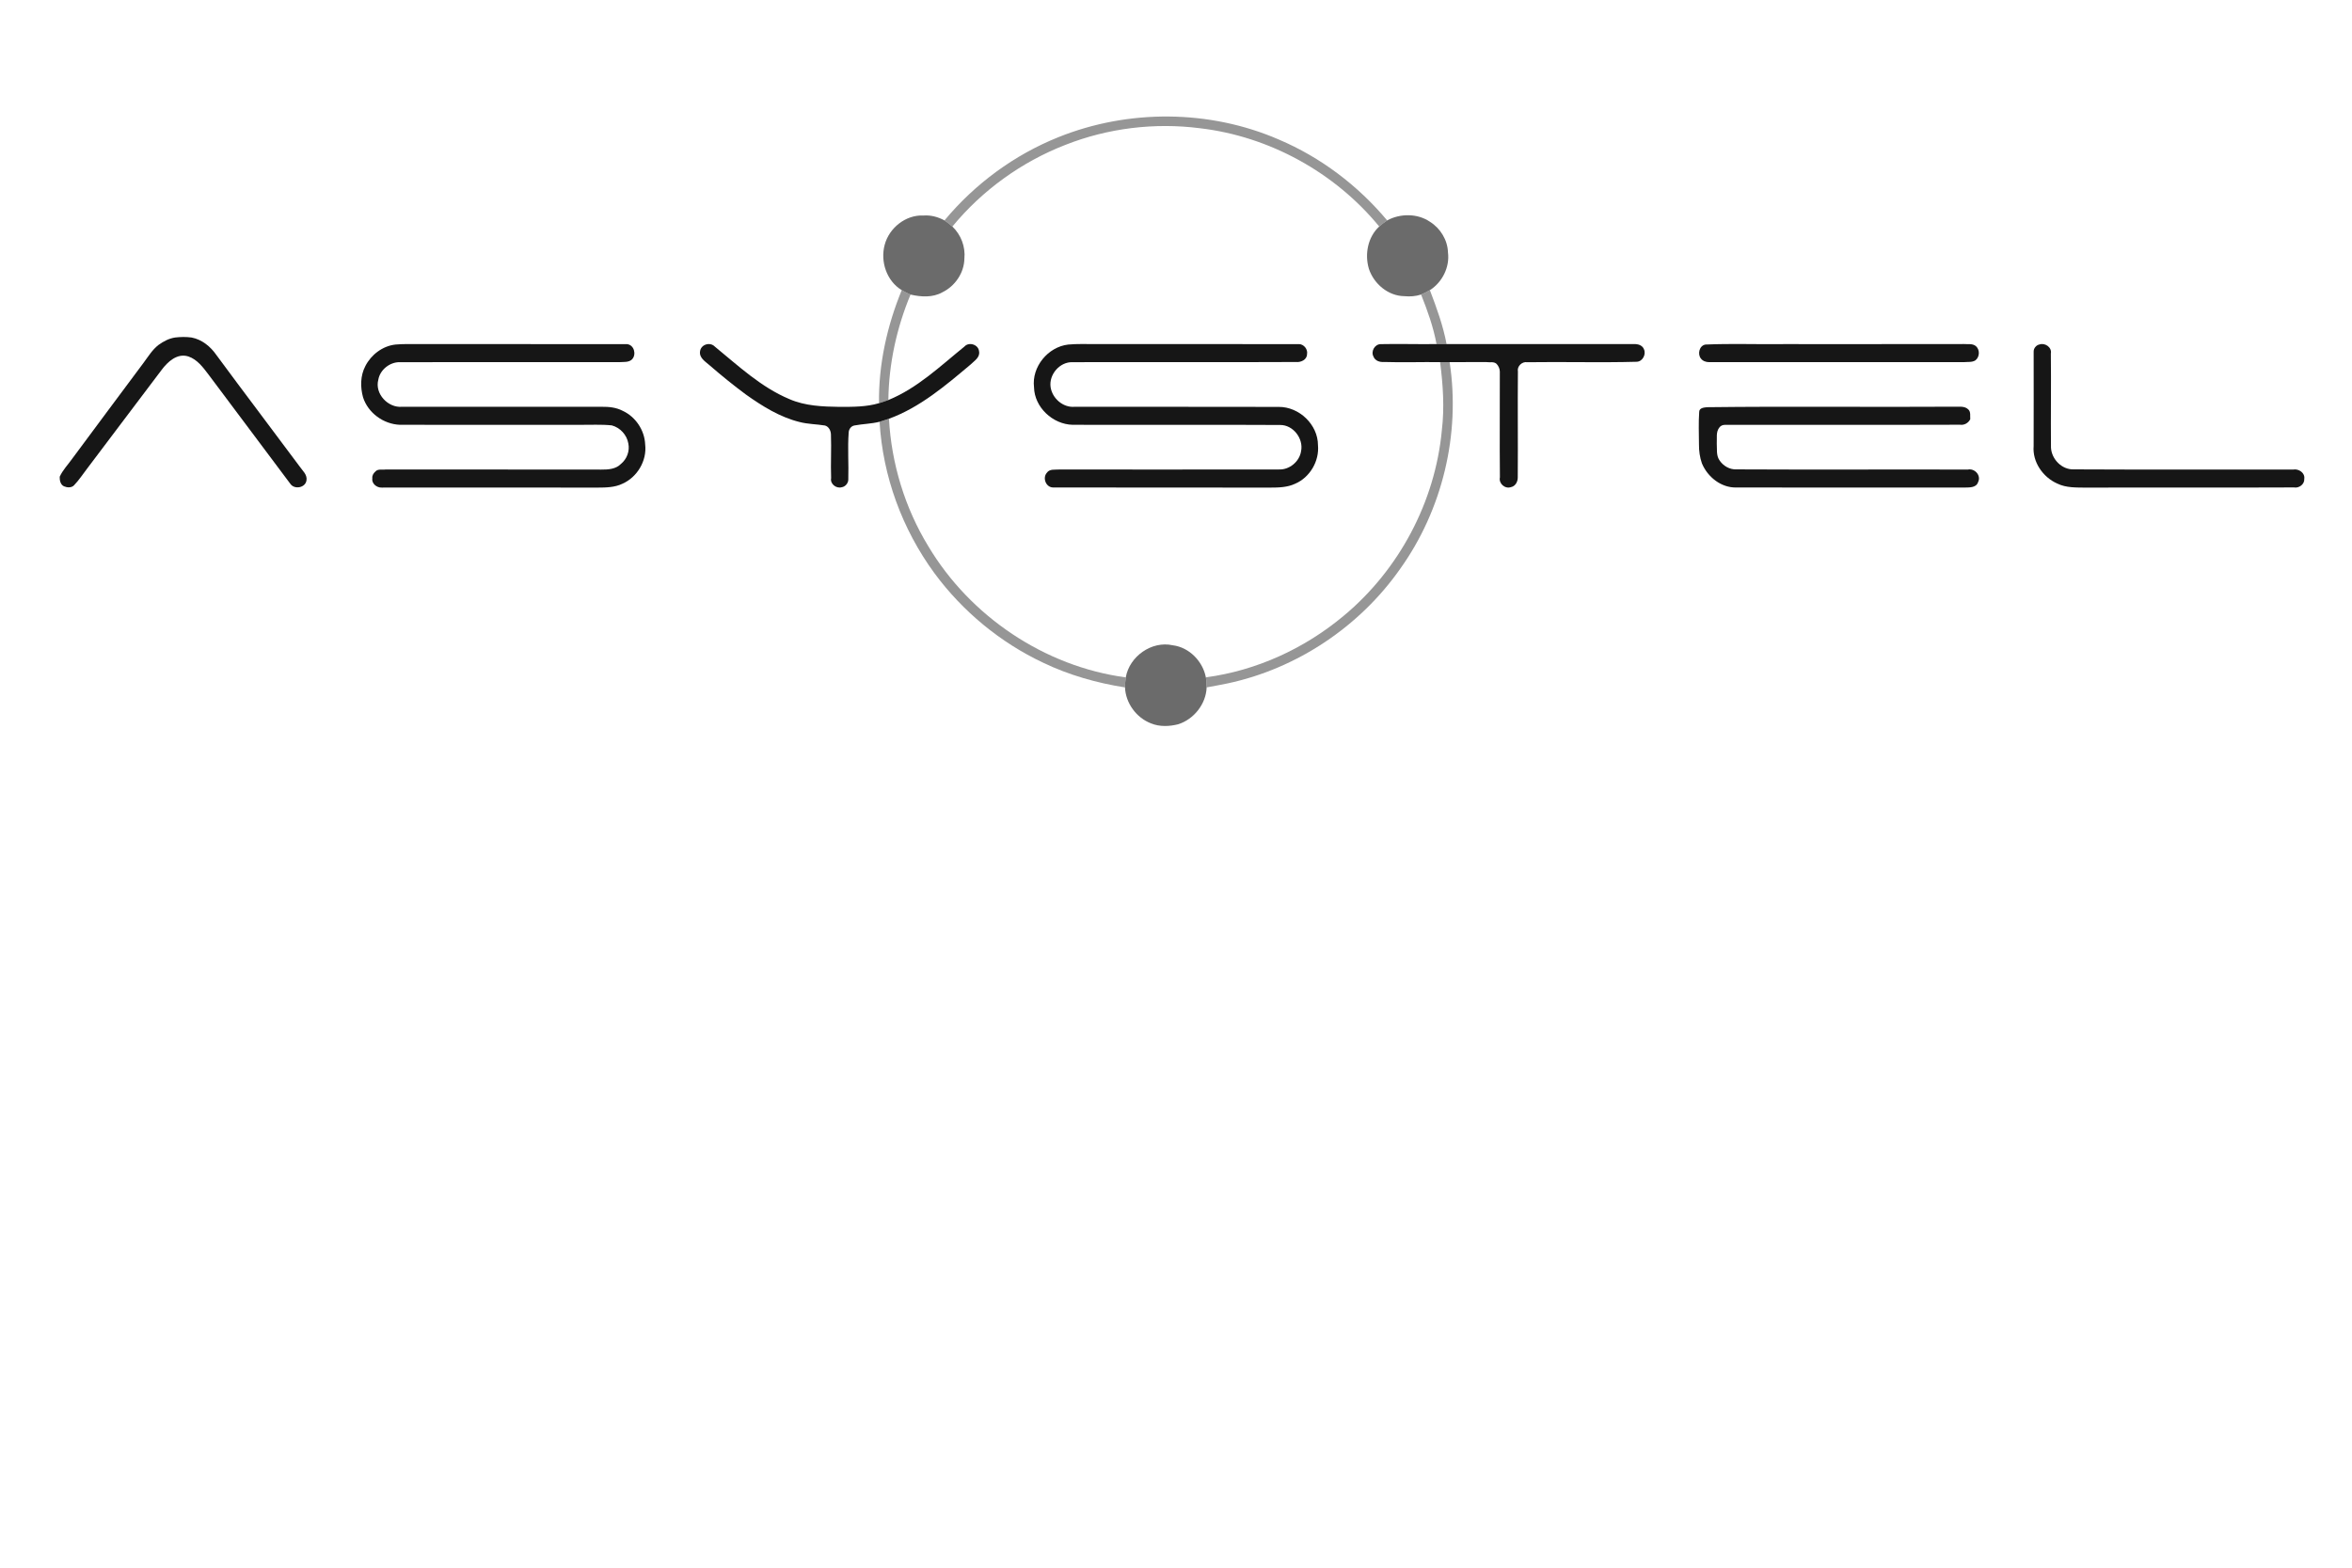
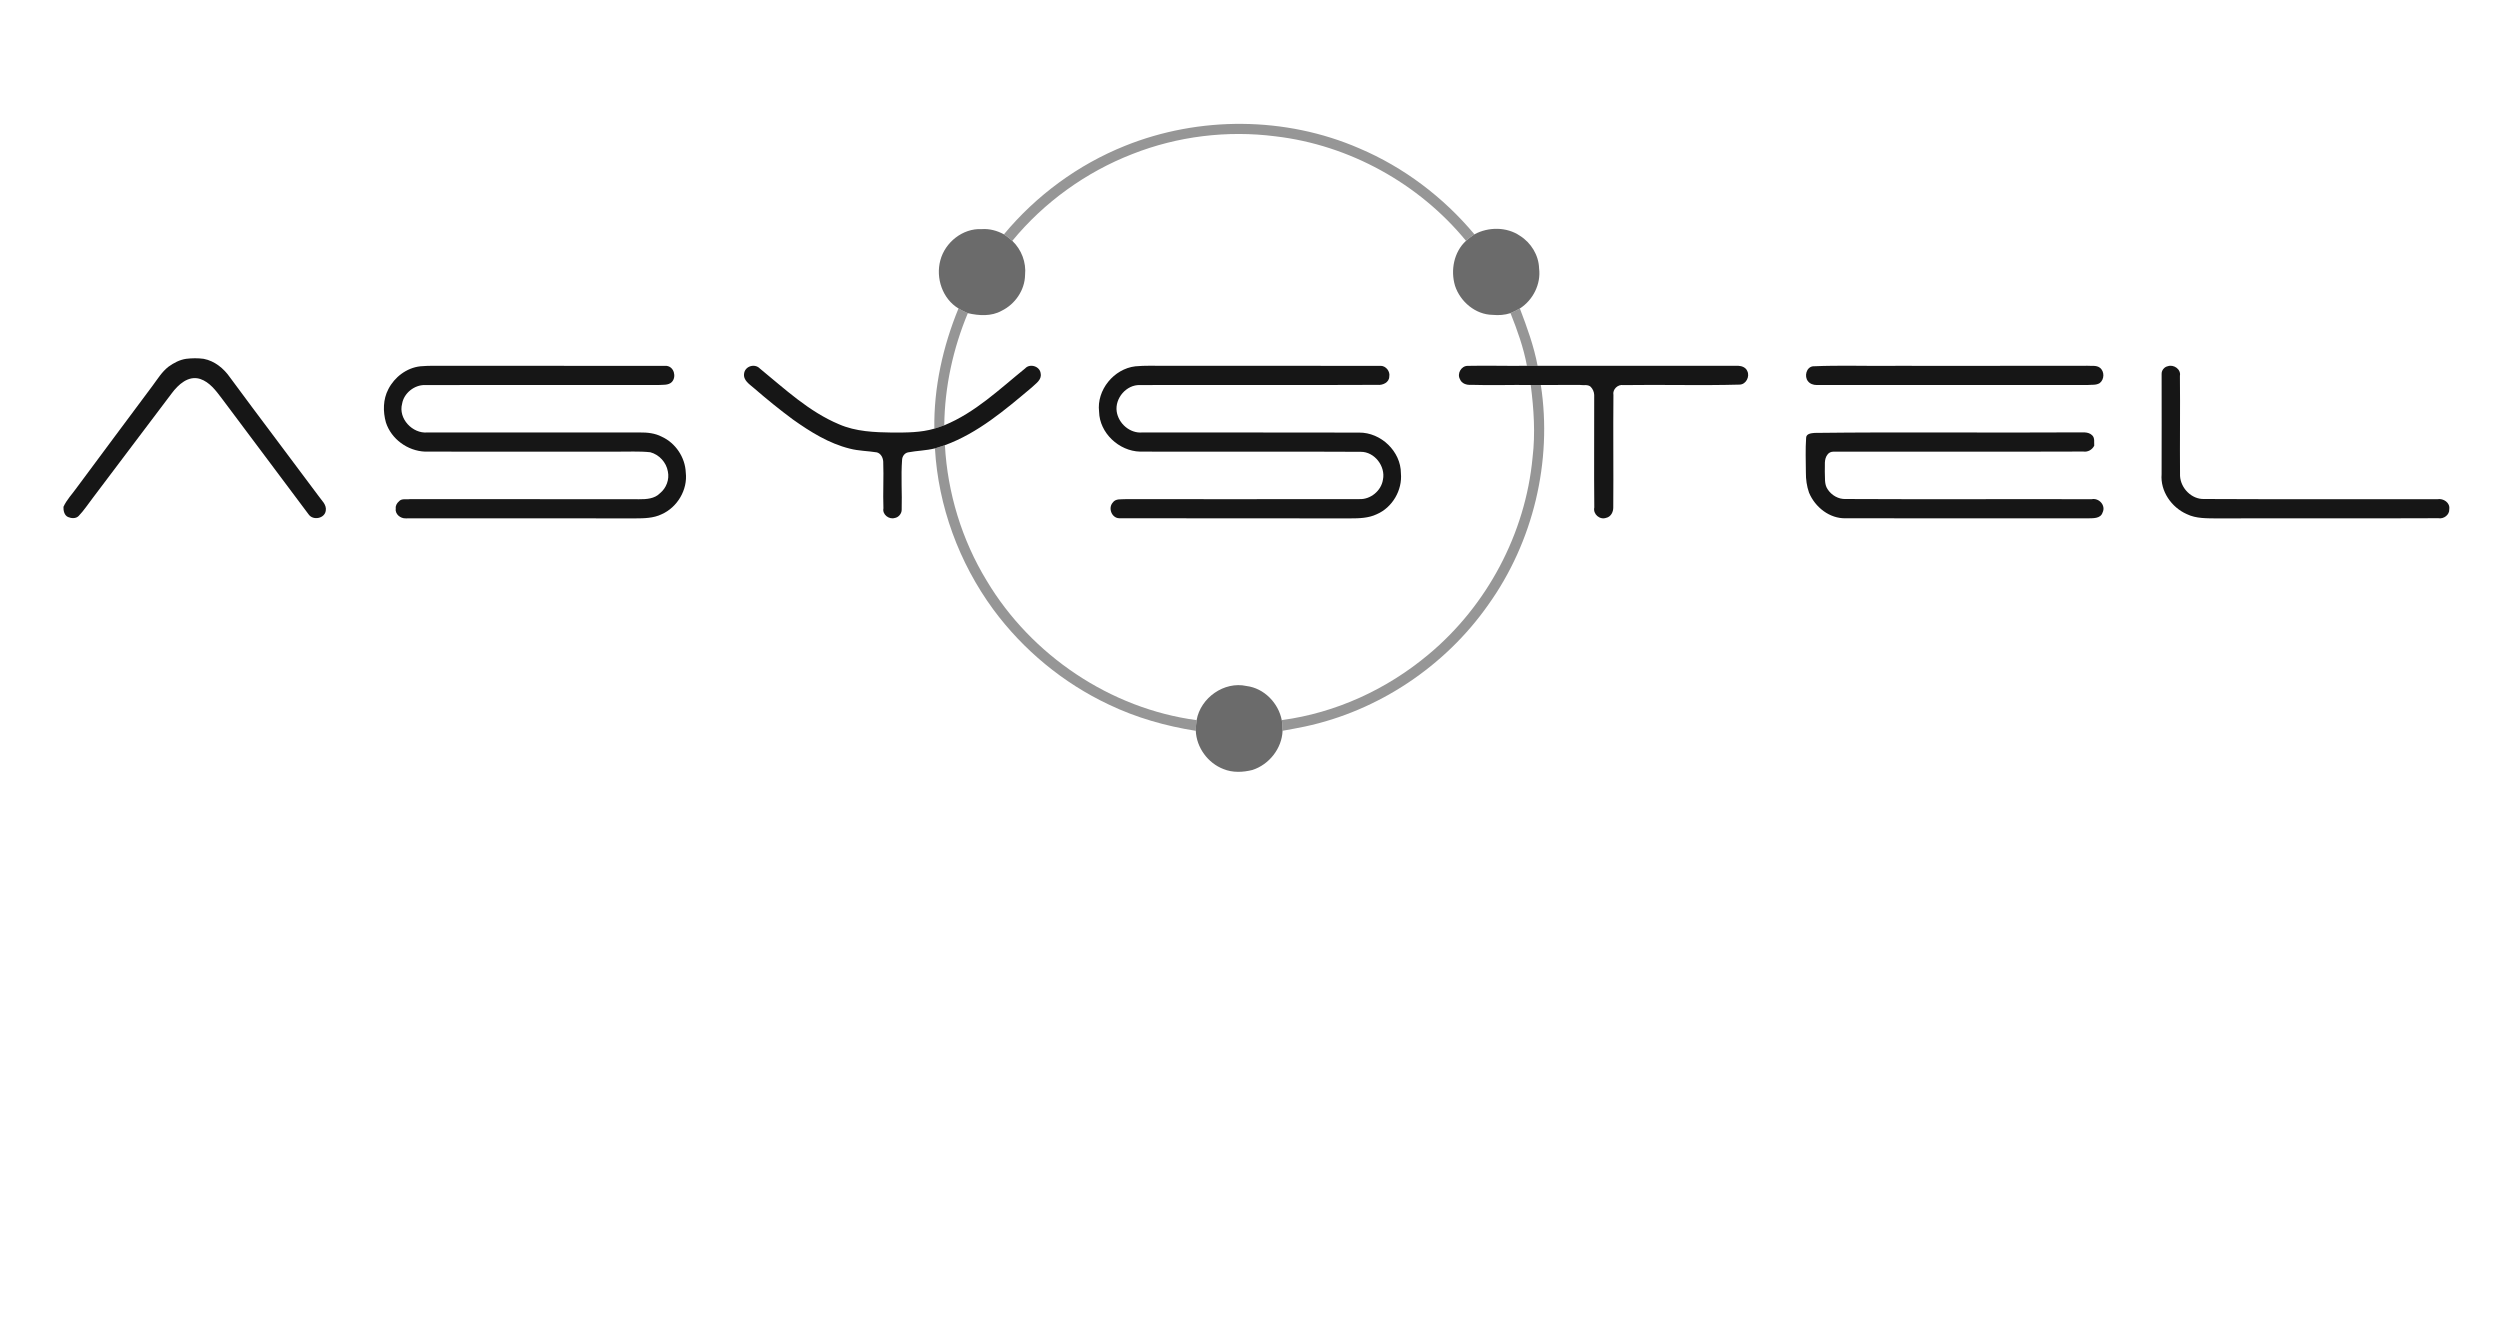
- <svg xmlns="http://www.w3.org/2000/svg" width="100%" height="100%" viewBox="0 0 3000 2000" version="1.1">
+ <svg xmlns="http://www.w3.org/2000/svg" width="100%" height="100%" viewBox="0 0 3000 1600" version="1.1">
  <style type="text/css">
    @-webkit-keyframes animate-svg-fill-1 {
    0% {
        fill: transparent;
    }

    100% {
        fill: rgb(150, 150, 150);
    }
    }

    @keyframes animate-svg-fill-1 {
    0% {
        fill: transparent;
    }

    100% {
        fill: rgb(150, 150, 150);
    }
    }

    .svg-elem-1 {
    -webkit-animation: animate-svg-fill-1 0.7s cubic-bezier(0.47, 0, 0.745, 0.715) 0.8s both;
            animation: animate-svg-fill-1 0.7s cubic-bezier(0.47, 0, 0.745, 0.715) 0.8s both;
    }

    @-webkit-keyframes animate-svg-fill-2 {
    0% {
        fill: transparent;
    }

    100% {
        fill: rgb(150, 150, 150);
    }
    }

    @keyframes animate-svg-fill-2 {
    0% {
        fill: transparent;
    }

    100% {
        fill: rgb(150, 150, 150);
    }
    }

    .svg-elem-2 {
    -webkit-animation: animate-svg-fill-2 0.7s cubic-bezier(0.47, 0, 0.745, 0.715) 0.9s both;
            animation: animate-svg-fill-2 0.7s cubic-bezier(0.47, 0, 0.745, 0.715) 0.9s both;
    }

    @-webkit-keyframes animate-svg-fill-3 {
    0% {
        fill: transparent;
    }

    100% {
        fill: rgb(150, 150, 150);
    }
    }

    @keyframes animate-svg-fill-3 {
    0% {
        fill: transparent;
    }

    100% {
        fill: rgb(150, 150, 150);
    }
    }

    .svg-elem-3 {
    -webkit-animation: animate-svg-fill-3 0.7s cubic-bezier(0.47, 0, 0.745, 0.715) 1s both;
            animation: animate-svg-fill-3 0.7s cubic-bezier(0.47, 0, 0.745, 0.715) 1s both;
    }

    @-webkit-keyframes animate-svg-fill-4 {
    0% {
        fill: transparent;
    }

    100% {
        fill: rgb(150, 150, 150);
    }
    }

    @keyframes animate-svg-fill-4 {
    0% {
        fill: transparent;
    }

    100% {
        fill: rgb(150, 150, 150);
    }
    }

    .svg-elem-4 {
    -webkit-animation: animate-svg-fill-4 0.7s cubic-bezier(0.47, 0, 0.745, 0.715) 1.1s both;
            animation: animate-svg-fill-4 0.7s cubic-bezier(0.47, 0, 0.745, 0.715) 1.1s both;
    }

    @-webkit-keyframes animate-svg-fill-5 {
    0% {
        fill: transparent;
    }

    100% {
        fill: rgb(150, 150, 150);
    }
    }

    @keyframes animate-svg-fill-5 {
    0% {
        fill: transparent;
    }

    100% {
        fill: rgb(150, 150, 150);
    }
    }

    .svg-elem-5 {
    -webkit-animation: animate-svg-fill-5 0.7s cubic-bezier(0.47, 0, 0.745, 0.715) 1.2s both;
            animation: animate-svg-fill-5 0.7s cubic-bezier(0.47, 0, 0.745, 0.715) 1.2s both;
    }

    @-webkit-keyframes animate-svg-fill-6 {
    0% {
        fill: transparent;
    }

    100% {
        fill: rgb(107, 107, 107);
    }
    }

    @keyframes animate-svg-fill-6 {
    0% {
        fill: transparent;
    }

    100% {
        fill: rgb(107, 107, 107);
    }
    }

    .svg-elem-6 {
    -webkit-animation: animate-svg-fill-6 0.7s cubic-bezier(0.47, 0, 0.745, 0.715) 1.3s both;
            animation: animate-svg-fill-6 0.7s cubic-bezier(0.47, 0, 0.745, 0.715) 1.3s both;
    }

    @-webkit-keyframes animate-svg-fill-7 {
    0% {
        fill: transparent;
    }

    100% {
        fill: rgb(107, 107, 107);
    }
    }

    @keyframes animate-svg-fill-7 {
    0% {
        fill: transparent;
    }

    100% {
        fill: rgb(107, 107, 107);
    }
    }

    .svg-elem-7 {
    -webkit-animation: animate-svg-fill-7 0.7s cubic-bezier(0.47, 0, 0.745, 0.715) 1.4s both;
            animation: animate-svg-fill-7 0.7s cubic-bezier(0.47, 0, 0.745, 0.715) 1.4s both;
    }

    @-webkit-keyframes animate-svg-fill-8 {
    0% {
        fill: transparent;
    }

    100% {
        fill: rgb(107, 107, 107);
    }
    }

    @keyframes animate-svg-fill-8 {
    0% {
        fill: transparent;
    }

    100% {
        fill: rgb(107, 107, 107);
    }
    }

    .svg-elem-8 {
    -webkit-animation: animate-svg-fill-8 0.7s cubic-bezier(0.47, 0, 0.745, 0.715) 1.5s both;
            animation: animate-svg-fill-8 0.7s cubic-bezier(0.47, 0, 0.745, 0.715) 1.5s both;
    }

    @-webkit-keyframes animate-svg-fill-9 {
    0% {
        fill: transparent;
    }

    100% {
        fill: rgb(22, 22, 22);
    }
    }

    @keyframes animate-svg-fill-9 {
    0% {
        fill: transparent;
    }

    100% {
        fill: rgb(22, 22, 22);
    }
    }

    .svg-elem-9 {
    -webkit-animation: animate-svg-fill-9 0.7s cubic-bezier(0.47, 0, 0.745, 0.715) 1.6s both;
            animation: animate-svg-fill-9 0.7s cubic-bezier(0.47, 0, 0.745, 0.715) 1.6s both;
    }

    @-webkit-keyframes animate-svg-fill-10 {
    0% {
        fill: transparent;
    }

    100% {
        fill: rgb(22, 22, 22);
    }
    }

    @keyframes animate-svg-fill-10 {
    0% {
        fill: transparent;
    }

    100% {
        fill: rgb(22, 22, 22);
    }
    }

    .svg-elem-10 {
    -webkit-animation: animate-svg-fill-10 0.7s cubic-bezier(0.47, 0, 0.745, 0.715) 1.7s both;
            animation: animate-svg-fill-10 0.7s cubic-bezier(0.47, 0, 0.745, 0.715) 1.7s both;
    }

    @-webkit-keyframes animate-svg-fill-11 {
    0% {
        fill: transparent;
    }

    100% {
        fill: rgb(22, 22, 22);
    }
    }

    @keyframes animate-svg-fill-11 {
    0% {
        fill: transparent;
    }

    100% {
        fill: rgb(22, 22, 22);
    }
    }

    .svg-elem-11 {
    -webkit-animation: animate-svg-fill-11 0.7s cubic-bezier(0.47, 0, 0.745, 0.715) 1.8s both;
            animation: animate-svg-fill-11 0.7s cubic-bezier(0.47, 0, 0.745, 0.715) 1.8s both;
    }

    @-webkit-keyframes animate-svg-fill-12 {
    0% {
        fill: transparent;
    }

    100% {
        fill: rgb(22, 22, 22);
    }
    }

    @keyframes animate-svg-fill-12 {
    0% {
        fill: transparent;
    }

    100% {
        fill: rgb(22, 22, 22);
    }
    }

    .svg-elem-12 {
    -webkit-animation: animate-svg-fill-12 0.7s cubic-bezier(0.47, 0, 0.745, 0.715) 1.9s both;
            animation: animate-svg-fill-12 0.7s cubic-bezier(0.47, 0, 0.745, 0.715) 1.9s both;
    }

    @-webkit-keyframes animate-svg-fill-13 {
    0% {
        fill: transparent;
    }

    100% {
        fill: rgb(22, 22, 22);
    }
    }

    @keyframes animate-svg-fill-13 {
    0% {
        fill: transparent;
    }

    100% {
        fill: rgb(22, 22, 22);
    }
    }

    .svg-elem-13 {
    -webkit-animation: animate-svg-fill-13 0.7s cubic-bezier(0.47, 0, 0.745, 0.715) 2s both;
            animation: animate-svg-fill-13 0.7s cubic-bezier(0.47, 0, 0.745, 0.715) 2s both;
    }

    @-webkit-keyframes animate-svg-fill-14 {
    0% {
        fill: transparent;
    }

    100% {
        fill: rgb(22, 22, 22);
    }
    }

    @keyframes animate-svg-fill-14 {
    0% {
        fill: transparent;
    }

    100% {
        fill: rgb(22, 22, 22);
    }
    }

    .svg-elem-14 {
    -webkit-animation: animate-svg-fill-14 0.7s cubic-bezier(0.47, 0, 0.745, 0.715) 2.1s both;
            animation: animate-svg-fill-14 0.7s cubic-bezier(0.47, 0, 0.745, 0.715) 2.1s both;
    }

    @-webkit-keyframes animate-svg-fill-15 {
    0% {
        fill: transparent;
    }

    100% {
        fill: rgb(22, 22, 22);
    }
    }

    @keyframes animate-svg-fill-15 {
    0% {
        fill: transparent;
    }

    100% {
        fill: rgb(22, 22, 22);
    }
    }

    .svg-elem-15 {
    -webkit-animation: animate-svg-fill-15 0.7s cubic-bezier(0.47, 0, 0.745, 0.715) 2.2s both;
            animation: animate-svg-fill-15 0.7s cubic-bezier(0.47, 0, 0.745, 0.715) 2.2s both;
    }

    @-webkit-keyframes animate-svg-fill-16 {
    0% {
        fill: transparent;
    }

    100% {
        fill: rgb(22, 22, 22);
    }
    }

    @keyframes animate-svg-fill-16 {
    0% {
        fill: transparent;
    }

    100% {
        fill: rgb(22, 22, 22);
    }
    }

    .svg-elem-16 {
    -webkit-animation: animate-svg-fill-16 0.7s cubic-bezier(0.47, 0, 0.745, 0.715) 2.3s both;
            animation: animate-svg-fill-16 0.7s cubic-bezier(0.47, 0, 0.745, 0.715) 2.3s both;
    }
    </style>
  <g id="#ffffffff" />
  <g id="#969696ff">
    <path fill="#969696" opacity="1.00" d=" M 1350.00 175.01 C 1439.15 139.10 1542.73 139.66 1631.03 177.97 C 1684.52 200.63 1732.11 236.68 1769.32 281.19 C 1765.77 283.55 1762.40 286.18 1759.21 288.98 C 1702.69 220.07 1619.09 173.97 1530.49 163.59 C 1472.66 156.18 1413.12 163.45 1358.87 184.84 C 1303.04 206.54 1252.82 242.76 1214.77 289.02 C 1211.56 286.22 1208.21 283.58 1204.70 281.20 C 1243.44 234.59 1293.71 197.57 1350.00 175.01 Z" class="svg-elem-1" />
    <path fill="#969696" opacity="1.00" d=" M 1150.18 370.15 C 1153.79 372.22 1157.49 374.26 1161.39 375.80 C 1143.67 418.37 1133.65 464.19 1133.13 510.35 C 1129.20 511.84 1125.21 513.15 1121.20 514.37 C 1120.52 464.91 1131.44 415.78 1150.18 370.15 Z" class="svg-elem-2" />
    <path fill="#969696" opacity="1.00" d=" M 1812.61 375.76 C 1816.50 374.23 1820.15 372.19 1823.83 370.16 C 1832.39 392.61 1840.66 415.29 1845.12 438.97 C 1840.78 438.95 1836.55 438.95 1832.31 438.96 C 1828.29 417.18 1820.79 396.28 1812.61 375.76 Z" class="svg-elem-3" />
    <path fill="#969696" opacity="1.00" d=" M 1836.88 462.00 C 1840.88 462.00 1844.93 462.00 1849.01 462.01 C 1863.05 553.70 1839.85 650.43 1785.84 725.83 C 1734.11 799.59 1654.04 853.04 1565.88 871.85 C 1556.99 873.84 1548.00 875.20 1539.08 876.94 C 1538.95 872.63 1538.93 868.36 1538.10 864.13 C 1602.80 855.53 1664.39 827.18 1714.29 785.29 C 1784.52 726.79 1830.58 640.09 1839.08 549.02 C 1842.56 520.06 1840.56 490.83 1836.88 462.00 Z" class="svg-elem-4" />
    <path fill="#969696" opacity="1.00" d=" M 1121.92 538.05 C 1125.93 536.88 1129.90 535.53 1133.89 534.22 C 1137.03 591.50 1154.20 647.91 1184.08 696.91 C 1237.52 786.38 1332.45 850.35 1435.95 864.18 C 1435.34 868.41 1434.99 872.70 1434.95 876.99 C 1398.95 871.31 1363.50 861.29 1330.59 845.48 C 1275.84 819.68 1227.71 779.90 1191.83 731.18 C 1150.78 675.19 1125.91 607.42 1121.92 538.05 Z" class="svg-elem-5" />
  </g>
  <g id="#6b6b6bff">
    <path fill="#6b6b6b" opacity="1.00" d=" M 1128.41 312.39 C 1134.06 290.77 1155.35 273.75 1178.00 274.95 C 1187.33 274.27 1196.55 276.76 1204.70 281.20 C 1208.21 283.58 1211.56 286.22 1214.77 289.02 C 1225.77 299.47 1231.62 314.88 1230.08 330.02 C 1229.77 348.15 1218.14 365.06 1201.98 372.91 C 1189.68 379.86 1174.67 378.88 1161.39 375.80 C 1157.49 374.26 1153.79 372.22 1150.18 370.15 C 1130.95 358.54 1122.64 333.69 1128.41 312.39 Z" class="svg-elem-6" />
    <path fill="#6b6b6b" opacity="1.00" d=" M 1769.32 281.19 C 1786.02 272.13 1808.13 272.08 1824.01 283.00 C 1837.26 291.29 1846.45 306.28 1846.91 322.03 C 1849.36 340.75 1839.62 360.14 1823.83 370.16 C 1820.15 372.19 1816.50 374.23 1812.61 375.76 C 1805.67 378.05 1798.29 378.55 1791.06 377.83 C 1770.57 377.55 1752.30 362.02 1746.04 342.96 C 1740.46 324.40 1744.64 302.37 1759.21 288.98 C 1762.40 286.18 1765.77 283.55 1769.32 281.19 Z" class="svg-elem-7" />
    <path fill="#6b6b6b" opacity="1.00" d=" M 1435.95 864.18 C 1440.56 837.41 1469.02 817.22 1495.86 823.22 C 1516.91 825.85 1534.11 843.61 1538.10 864.13 C 1538.93 868.36 1538.95 872.63 1539.08 876.94 C 1538.32 898.11 1522.94 917.52 1502.92 923.96 C 1491.58 926.83 1479.13 927.39 1468.14 922.87 C 1449.44 915.69 1435.80 897.08 1434.95 876.99 C 1434.99 872.70 1435.34 868.41 1435.95 864.18 Z" class="svg-elem-8" />
  </g>
  <g id="#161616ff">
    <path fill="#161616" opacity="1.00" d=" M 223.44 430.57 C 230.38 429.75 237.44 429.64 244.38 430.59 C 257.53 433.09 268.57 442.13 276.05 452.96 C 311.07 500.53 346.87 547.51 382.07 594.94 C 385.77 600.46 392.15 605.40 390.93 612.85 C 389.60 622.31 375.74 624.81 370.51 617.48 C 335.82 570.88 300.76 524.55 266.05 477.96 C 259.11 468.81 251.60 458.55 240.28 454.76 C 225.99 450.17 213.83 461.58 206.05 472.03 C 174.33 513.69 143.12 555.74 111.43 597.42 C 105.75 604.73 100.75 612.62 94.28 619.28 C 90.98 622.54 85.60 622.14 81.62 620.42 C 77.07 618.37 75.98 612.67 76.16 608.20 C 80.02 599.59 86.78 592.80 92.14 585.15 C 122.46 544.46 152.56 503.60 183.00 463.00 C 188.95 455.05 194.18 446.28 202.12 440.09 C 208.45 435.52 215.62 431.68 223.44 430.57 Z" class="svg-elem-9" />
    <path fill="#161616" opacity="1.00" d=" M 504.43 439.56 C 514.26 438.70 524.14 438.94 534.00 438.95 C 622.67 439.15 711.35 438.83 800.01 439.08 C 808.88 440.12 811.96 452.17 806.30 458.30 C 802.14 462.65 795.38 461.55 790.03 462.01 C 696.68 462.06 603.32 461.89 509.98 462.06 C 497.24 461.74 484.65 471.82 482.54 484.44 C 477.69 502.31 495.02 520.67 512.96 518.95 C 597.98 519.07 683.00 518.98 768.02 518.97 C 776.88 518.85 786.04 519.86 794.02 524.00 C 810.61 531.52 822.23 548.84 822.92 567.03 C 825.39 587.61 812.88 608.73 794.04 617.07 C 784.12 621.90 772.80 622.02 762.01 622.07 C 670.33 621.93 578.64 622.01 486.95 622.04 C 480.52 622.34 473.71 616.90 474.89 609.95 C 474.54 606.74 476.33 603.73 478.69 601.70 C 481.91 597.77 487.65 599.66 491.97 598.95 C 583.65 599.09 675.34 598.88 767.03 599.08 C 775.64 599.16 785.56 598.53 791.93 591.92 C 799.59 585.75 803.51 575.39 801.42 565.66 C 799.57 554.82 790.96 545.49 780.34 542.69 C 766.94 541.27 753.44 542.14 740.00 541.99 C 663.33 541.95 586.66 542.11 509.99 541.94 C 489.15 541.10 469.54 526.88 463.09 506.96 C 459.45 493.94 459.57 479.15 466.02 466.99 C 473.43 452.48 488.02 441.34 504.43 439.56 Z" class="svg-elem-10" />
    <path fill="#161616" opacity="1.00" d=" M 892.95 448.01 C 894.21 439.32 905.73 435.85 911.82 442.22 C 941.77 466.72 970.73 494.02 1006.89 509.17 C 1027.02 517.96 1049.37 518.77 1071.00 519.08 C 1087.78 519.05 1104.94 519.19 1121.20 514.37 C 1125.21 513.15 1129.20 511.84 1133.13 510.35 C 1170.16 495.19 1199.48 466.96 1230.12 442.14 C 1235.85 435.73 1248.02 439.55 1248.79 448.15 C 1250.35 455.99 1242.69 460.35 1238.02 465.02 C 1206.11 491.83 1173.56 519.69 1133.89 534.22 C 1129.90 535.53 1125.93 536.88 1121.92 538.05 C 1111.35 540.73 1100.38 540.80 1089.71 542.82 C 1085.64 543.60 1082.82 547.40 1082.53 551.42 C 1081.01 571.59 1082.63 591.84 1082.01 612.05 C 1081.86 616.58 1078.11 620.97 1073.60 621.60 C 1066.73 623.66 1058.59 617.39 1060.11 610.00 C 1059.41 591.34 1060.59 572.67 1059.87 554.02 C 1059.64 549.32 1057.11 544.20 1052.29 542.86 C 1041.46 541.09 1030.34 541.15 1019.69 538.34 C 994.66 532.15 972.39 518.19 951.58 503.44 C 935.56 491.59 920.09 479.02 905.03 465.98 C 899.68 461.23 891.52 456.57 892.95 448.01 Z" class="svg-elem-11" />
    <path fill="#161616" opacity="1.00" d=" M 1362.41 439.58 C 1373.89 438.49 1385.46 439.02 1397.00 438.98 C 1483.68 439.06 1570.37 438.94 1657.05 439.01 C 1663.28 439.17 1668.42 445.83 1667.11 452.02 C 1667.03 459.01 1659.09 462.53 1652.98 461.83 C 1557.99 462.31 1462.97 461.76 1367.98 462.06 C 1351.72 461.51 1337.70 477.84 1340.05 493.87 C 1342.19 508.28 1356.03 520.40 1370.96 518.95 C 1457.64 519.17 1544.33 518.79 1631.01 519.11 C 1657.09 518.89 1681.06 541.64 1681.09 567.98 C 1682.96 588.25 1670.78 609.08 1652.05 617.09 C 1642.09 621.84 1630.80 622.06 1620.01 622.07 C 1527.68 621.83 1435.33 622.20 1343.01 621.90 C 1334.03 621.62 1329.51 609.72 1335.22 603.21 C 1338.74 597.93 1345.62 599.46 1350.97 598.98 C 1444.32 598.94 1537.67 599.13 1631.02 598.92 C 1644.54 599.62 1657.54 588.94 1659.54 575.57 C 1662.87 559.60 1649.47 542.07 1632.98 542.18 C 1544.66 541.68 1456.32 542.24 1368.00 541.94 C 1342.78 541.29 1319.44 519.61 1318.90 494.03 C 1315.77 468.01 1336.67 442.60 1362.41 439.58 Z" class="svg-elem-12" />
    <path fill="#161616" opacity="1.00" d=" M 1751.95 455.01 C 1748.22 448.39 1753.41 439.20 1760.95 439.04 C 1784.72 438.52 1808.51 439.29 1832.31 438.96 C 1836.55 438.95 1840.78 438.95 1845.12 438.97 C 1925.43 439.04 2005.75 438.99 2086.06 438.97 C 2090.28 439.11 2095.13 441.06 2096.74 445.29 C 2100.08 451.87 2095.17 461.34 2087.59 461.53 C 2041.08 462.81 1994.52 461.43 1948.00 462.11 C 1941.42 460.95 1934.77 467.32 1936.11 474.00 C 1935.66 519.00 1936.30 564.01 1935.92 609.02 C 1935.99 614.39 1932.99 620.29 1927.34 621.42 C 1919.75 624.15 1911.37 616.96 1913.15 608.98 C 1912.68 563.97 1913.19 518.95 1913.04 473.94 C 1912.93 470.31 1911.34 466.74 1908.84 464.17 C 1905.45 460.99 1900.07 462.63 1896.03 461.95 C 1880.35 461.81 1864.67 462.09 1849.01 462.01 C 1844.93 462.00 1840.88 462.00 1836.88 462.00 C 1812.92 461.70 1788.97 462.57 1765.04 461.80 C 1759.86 462.18 1753.95 460.28 1751.95 455.01 Z" class="svg-elem-13" />
    <path fill="#161616" opacity="1.00" d=" M 2175.43 439.56 C 2208.57 438.13 2241.81 439.44 2275.00 439.00 C 2351.67 438.96 2428.35 439.09 2505.02 438.92 C 2509.81 439.39 2515.56 438.05 2519.78 441.22 C 2525.60 445.54 2525.35 455.32 2519.70 459.68 C 2515.40 462.47 2509.77 461.50 2505.03 462.01 C 2396.67 462.01 2288.31 461.98 2179.96 462.02 C 2176.05 462.02 2171.95 460.63 2169.54 457.43 C 2164.90 451.66 2167.52 440.72 2175.43 439.56 Z" class="svg-elem-14" />
    <path fill="#161616" opacity="1.00" d=" M 2601.44 439.44 C 2608.49 437.00 2617.45 443.17 2615.89 451.00 C 2616.34 491.01 2615.69 531.03 2616.04 571.04 C 2616.80 585.83 2629.93 599.35 2645.03 598.80 C 2738.35 599.32 2831.70 598.79 2925.03 599.03 C 2932.04 597.74 2940.37 603.28 2939.11 611.05 C 2939.58 617.76 2932.44 623.10 2925.99 621.85 C 2837.66 622.27 2749.32 621.77 2661.00 622.09 C 2648.60 621.91 2635.45 622.52 2624.04 616.89 C 2605.76 608.81 2592.26 589.41 2593.92 569.03 C 2594.08 529.00 2593.94 488.97 2593.95 448.95 C 2593.70 444.48 2597.07 440.28 2601.44 439.44 Z" class="svg-elem-15" />
    <path fill="#161616" opacity="1.00" d=" M 2177.39 519.49 C 2282.23 518.23 2387.14 519.53 2492.00 518.86 C 2498.11 519.20 2505.68 517.47 2510.61 522.36 C 2514.00 525.52 2512.74 530.71 2513.07 534.84 C 2510.60 539.69 2505.48 542.68 2499.98 541.85 C 2399.98 542.24 2299.96 541.84 2199.96 542.02 C 2197.37 542.02 2194.76 543.11 2193.21 545.21 C 2188.36 551.00 2190.26 559.10 2189.77 566.01 C 2190.25 572.97 2188.92 580.80 2193.05 586.97 C 2197.72 594.28 2206.21 599.28 2215.03 598.81 C 2313.36 599.32 2411.71 598.78 2510.04 599.04 C 2518.88 597.21 2527.29 606.65 2523.08 615.04 C 2520.66 622.70 2511.21 621.81 2505.03 622.01 C 2408.35 621.95 2311.66 622.10 2214.99 621.93 C 2195.52 622.52 2178.05 608.61 2170.81 591.14 C 2168.10 583.39 2166.99 575.20 2167.06 567.02 C 2166.95 553.12 2166.40 539.17 2167.36 525.30 C 2167.54 520.27 2173.68 519.88 2177.39 519.49 Z" class="svg-elem-16" />
  </g>
</svg>
